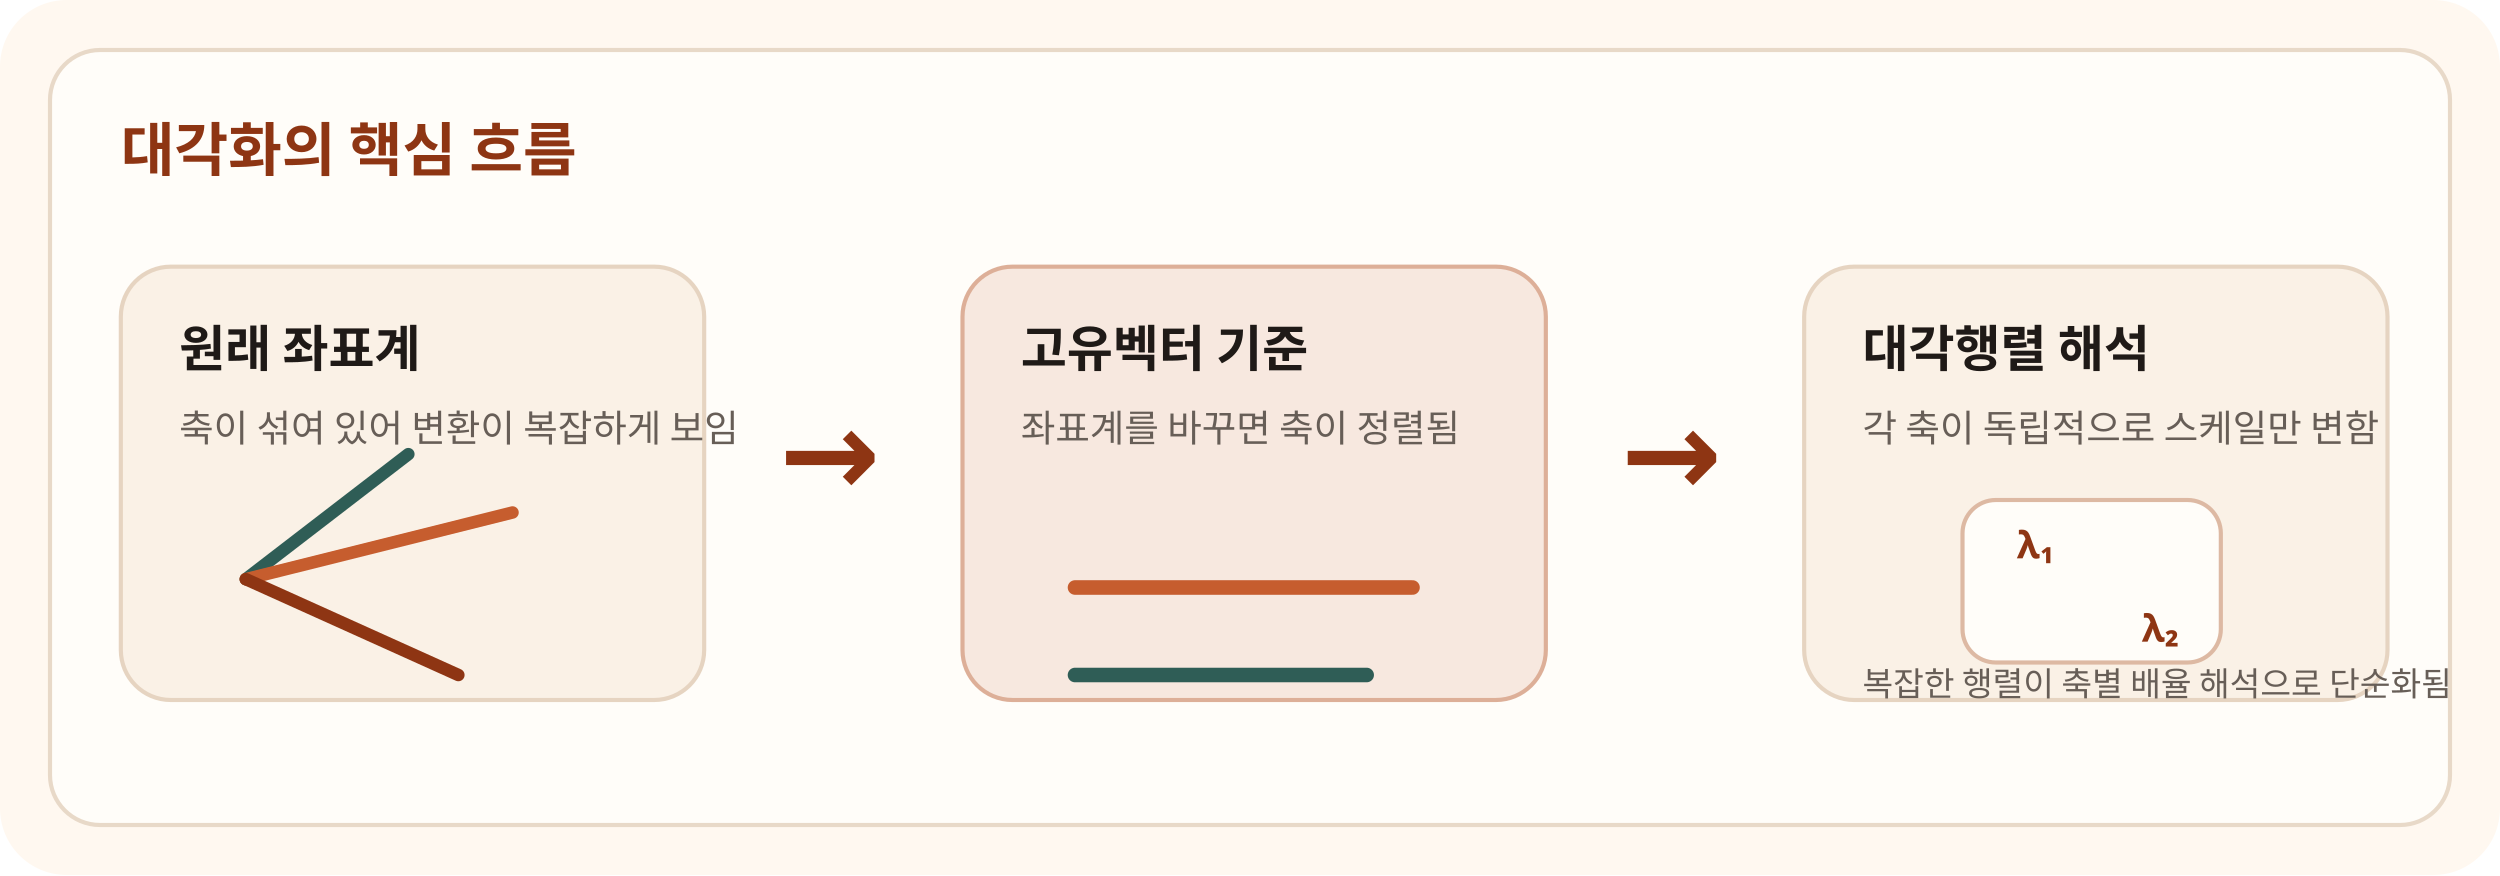
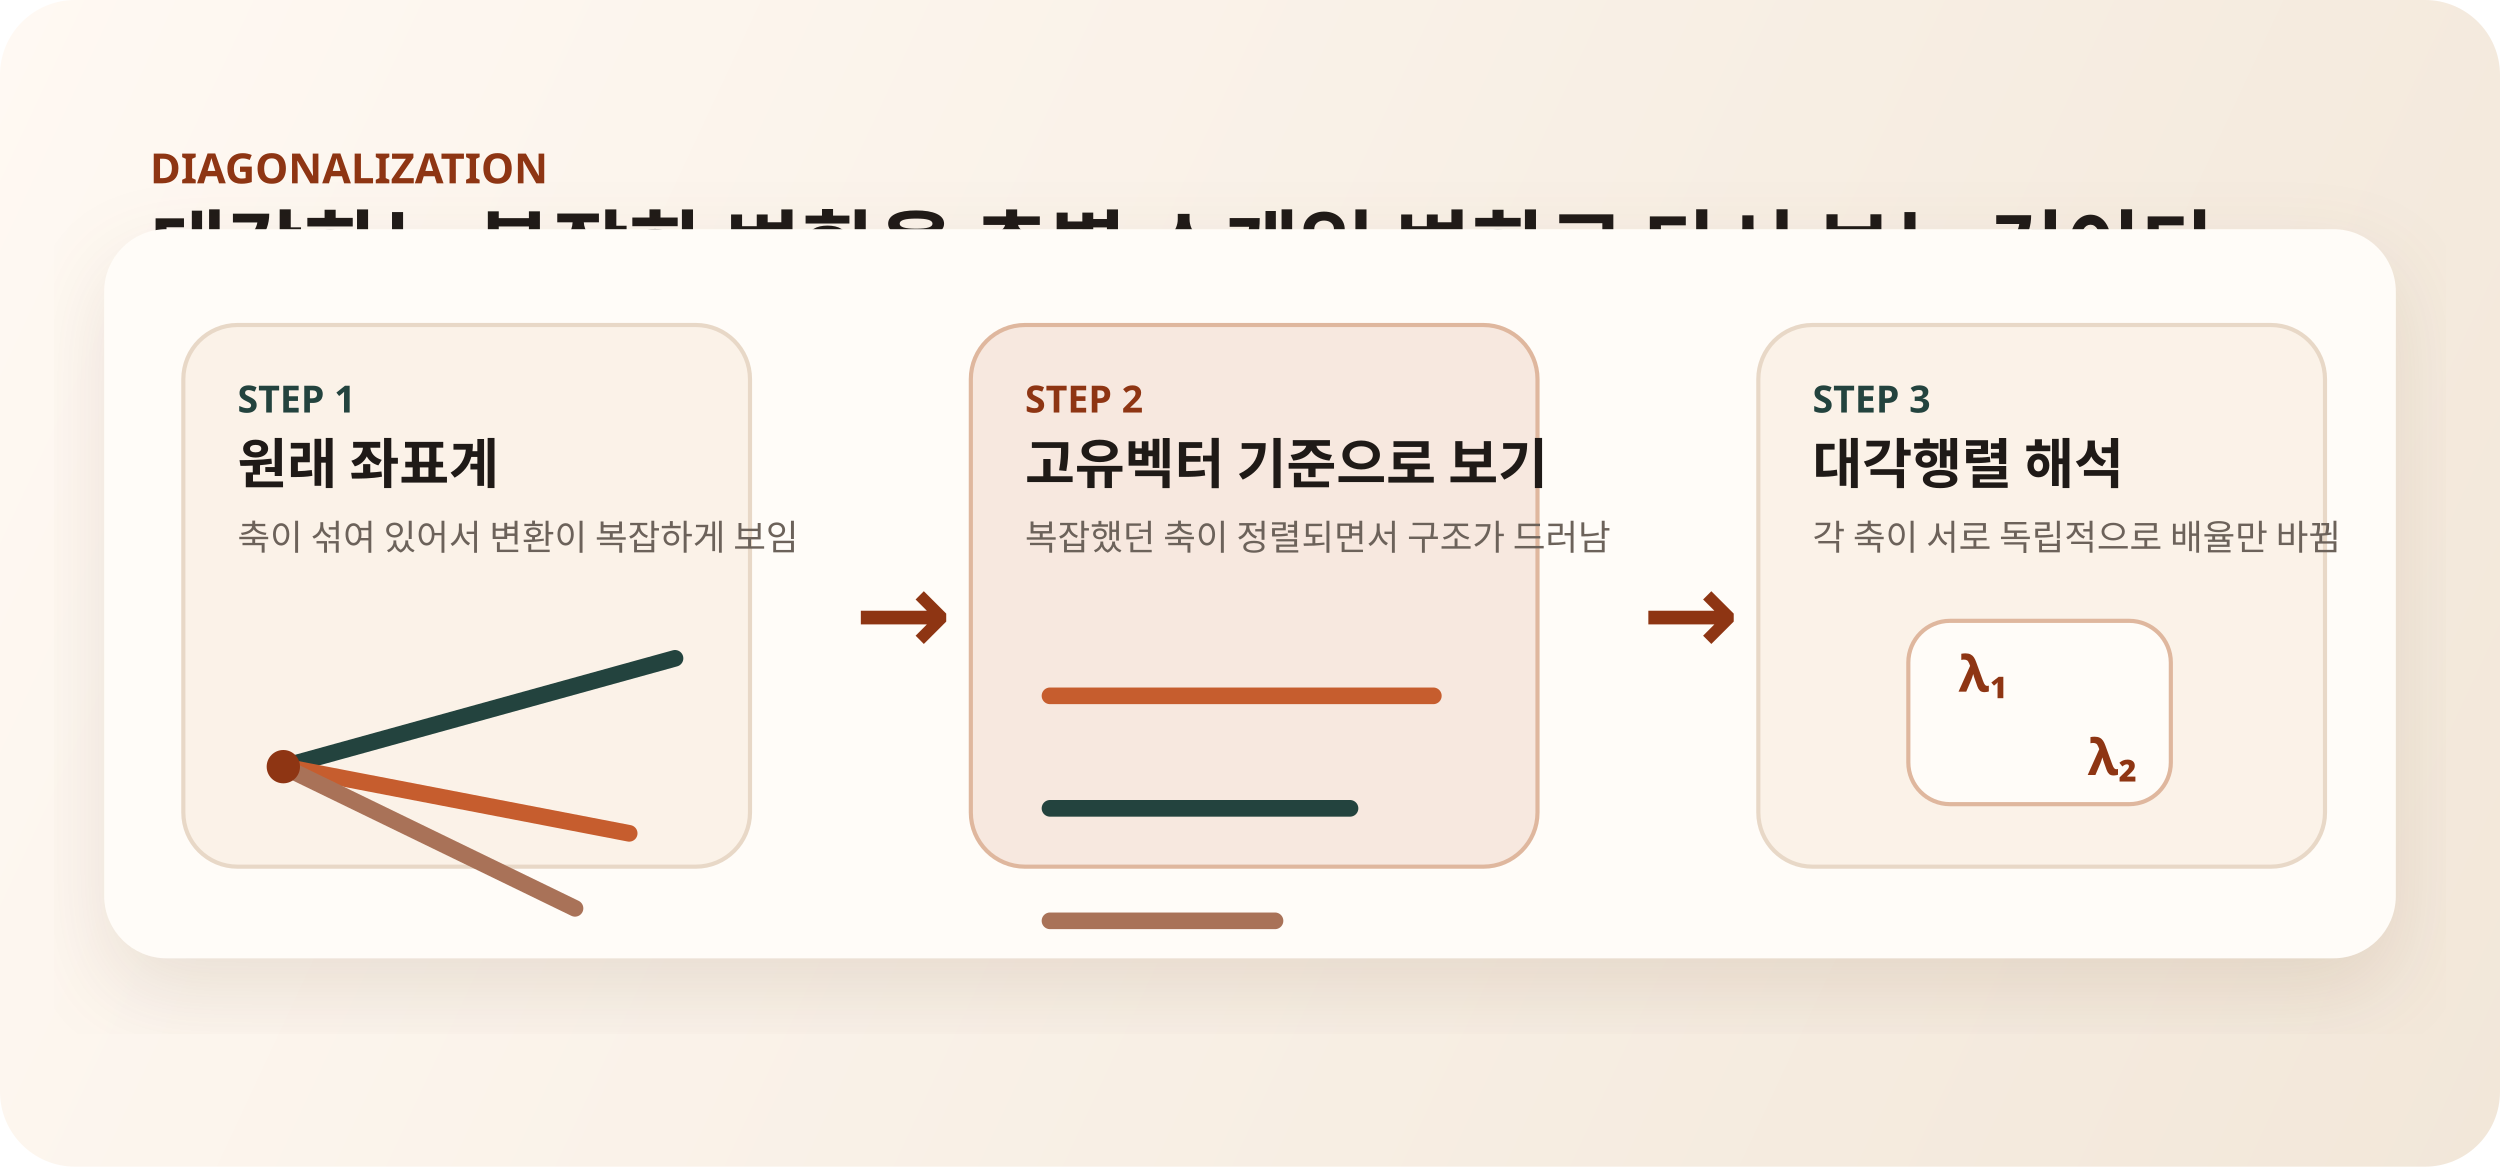
- <svg xmlns="http://www.w3.org/2000/svg" width="1200" height="420" viewBox="0 0 1200 420" fill="none">
-   <rect width="1200" height="420" rx="32" fill="#FFF8F0" />
-   <rect x="24" y="24" width="1152" height="372" rx="24" fill="#FFFDF9" stroke="#E8D9C8" stroke-width="2" />
-   <text x="58" y="82" fill="#8E3513" font-size="28" font-weight="800" font-family="SUIT, sans-serif">대각화의 핵심 흐름</text>
-   <g transform="translate(58 128)">
-     <rect width="280" height="208" rx="24" fill="#FAF1E6" stroke="#E6D4C1" stroke-width="2" />
-     <text x="28" y="48" fill="#1F1A17" font-size="24" font-weight="800" font-family="SUIT, sans-serif">원래 좌표계</text>
-     <text x="28" y="84" fill="#675E57" font-size="18" font-family="SUIT, sans-serif">축이 섞여 있어 변환이 복잡하게 보임</text>
-     <g stroke-width="6" stroke-linecap="round">
-       <line x1="60" y1="150" x2="138" y2="90" stroke="#2F5D56" />
-       <line x1="60" y1="150" x2="188" y2="118" stroke="#C65D2E" />
-       <line x1="60" y1="150" x2="162" y2="196" stroke="#8E3513" />
+ <svg xmlns="http://www.w3.org/2000/svg" width="1200" height="560" viewBox="0 0 1200 560" fill="none">
+   <defs>
+     <linearGradient id="bg" x1="0" y1="0" x2="1200" y2="560" gradientUnits="userSpaceOnUse">
+       <stop stop-color="#FFF9F3" />
+       <stop offset="1" stop-color="#F2E7D9" />
+     </linearGradient>
+     <filter id="soft" x="26" y="74" width="1148" height="422" filterUnits="userSpaceOnUse" color-interpolation-filters="sRGB">
+       <feFlood flood-opacity="0" result="BackgroundImageFix" />
+       <feColorMatrix in="SourceAlpha" type="matrix" values="0 0 0 0 0 0 0 0 0 0 0 0 0 0 0 0 0 0 127 0" result="hardAlpha" />
+       <feOffset dy="16" />
+       <feGaussianBlur stdDeviation="20" />
+       <feColorMatrix type="matrix" values="0 0 0 0 0.4 0 0 0 0 0.25 0 0 0 0 0.12 0 0 0 0.12 0" />
+       <feBlend mode="normal" in2="BackgroundImageFix" result="effect1_dropShadow_1" />
+       <feBlend mode="normal" in="SourceGraphic" in2="effect1_dropShadow_1" result="shape" />
+     </filter>
+   </defs>
+   <rect width="1200" height="560" rx="36" fill="url(#bg)" />
+   <text x="72" y="88" fill="#8E3513" font-size="20" font-weight="800" font-family="SUIT, Pretendard, sans-serif">DIAGONALIZATION</text>
+   <text x="72" y="134" fill="#1F1A17" font-size="40" font-weight="800" font-family="SUIT, Pretendard, sans-serif">대각화는 복잡한 변환을 축별 스케일 변화로 다시 보는 것이다</text>
+   <g filter="url(#soft)">
+     <rect x="50" y="110" width="1100" height="350" rx="30" fill="#FFFCF8" />
+   </g>
+   <g transform="translate(88 156)">
+     <rect width="272" height="260" rx="26" fill="#FBF2E8" stroke="#E8D8C7" stroke-width="2" />
+     <text x="26" y="42" fill="#23433E" font-size="18" font-weight="800" font-family="SUIT, Pretendard, sans-serif">STEP 1</text>
+     <text x="26" y="76" fill="#1F1A17" font-size="26" font-weight="800" font-family="SUIT, Pretendard, sans-serif">원래 좌표계</text>
+     <text x="26" y="108" fill="#6C625A" font-size="17" font-family="SUIT, Pretendard, sans-serif">축이 섞여 있어서 변환이 복잡하게 보임</text>
+     <g transform="translate(36 142)" stroke-linecap="round">
+       <line x1="12" y1="70" x2="200" y2="18" stroke="#23433E" stroke-width="8" />
+       <line x1="12" y1="70" x2="178" y2="102" stroke="#C65D2E" stroke-width="8" />
+       <line x1="12" y1="70" x2="152" y2="138" stroke="#A97258" stroke-width="8" />
+       <circle cx="12" cy="70" r="8" fill="#8E3513" stroke="none" />
    </g>
  </g>
-   <text x="374" y="238" fill="#8E3513" font-size="58" font-weight="800" font-family="SUIT, sans-serif">→</text>
-   <g transform="translate(462 128)">
-     <rect width="280" height="208" rx="24" fill="#F7E8DF" stroke="#DDAF98" stroke-width="2" />
-     <text x="28" y="48" fill="#1F1A17" font-size="24" font-weight="800" font-family="SUIT, sans-serif">고유벡터 기준</text>
-     <text x="28" y="84" fill="#675E57" font-size="18" font-family="SUIT, sans-serif">좌표계를 바꾸면 축이 정렬됨</text>
-     <g stroke-width="7" stroke-linecap="round">
-       <line x1="54" y1="154" x2="216" y2="154" stroke="#C65D2E" />
-       <line x1="54" y1="196" x2="194" y2="196" stroke="#2F5D56" />
+   <text x="410" y="314" fill="#8E3513" font-size="56" font-weight="800" font-family="SUIT, Pretendard, sans-serif">→</text>
+   <g transform="translate(466 156)">
+     <rect width="272" height="260" rx="26" fill="#F7E8DF" stroke="#DFB79E" stroke-width="2" />
+     <text x="26" y="42" fill="#8E3513" font-size="18" font-weight="800" font-family="SUIT, Pretendard, sans-serif">STEP 2</text>
+     <text x="26" y="76" fill="#1F1A17" font-size="26" font-weight="800" font-family="SUIT, Pretendard, sans-serif">고유벡터 기준으로 보기</text>
+     <text x="26" y="108" fill="#6C625A" font-size="17" font-family="SUIT, Pretendard, sans-serif">복잡했던 축이 정렬되면서 구조가 드러남</text>
+     <g transform="translate(38 148)">
+       <line x1="0" y1="30" x2="184" y2="30" stroke="#C65D2E" stroke-width="8" stroke-linecap="round" />
+       <line x1="0" y1="84" x2="144" y2="84" stroke="#23433E" stroke-width="8" stroke-linecap="round" />
+       <line x1="0" y1="138" x2="108" y2="138" stroke="#A97258" stroke-width="8" stroke-linecap="round" />
    </g>
  </g>
-   <text x="778" y="238" fill="#8E3513" font-size="58" font-weight="800" font-family="SUIT, sans-serif">→</text>
-   <g transform="translate(866 128)">
-     <rect width="280" height="208" rx="24" fill="#FAF1E6" stroke="#E6D4C1" stroke-width="2" />
-     <text x="28" y="48" fill="#1F1A17" font-size="24" font-weight="800" font-family="SUIT, sans-serif">대각행렬 해석</text>
-     <text x="28" y="84" fill="#675E57" font-size="18" font-family="SUIT, sans-serif">각 축이 독립적으로 스케일만 변함</text>
-     <rect x="76" y="112" width="124" height="78" rx="16" fill="#FFFDF9" stroke="#DDB9A3" stroke-width="2" />
-     <text x="102" y="140" fill="#8E3513" font-size="18" font-weight="700" font-family="SUIT, sans-serif">λ₁</text>
-     <text x="162" y="180" fill="#8E3513" font-size="18" font-weight="700" font-family="SUIT, sans-serif">λ₂</text>
-     <text x="28" y="206" fill="#675E57" font-size="16" font-family="SUIT, sans-serif">복잡한 행렬이 축별 배율 해석으로 단순화됨</text>
+   <text x="788" y="314" fill="#8E3513" font-size="56" font-weight="800" font-family="SUIT, Pretendard, sans-serif">→</text>
+   <g transform="translate(844 156)">
+     <rect width="272" height="260" rx="26" fill="#FBF2E8" stroke="#E8D8C7" stroke-width="2" />
+     <text x="26" y="42" fill="#23433E" font-size="18" font-weight="800" font-family="SUIT, Pretendard, sans-serif">STEP 3</text>
+     <text x="26" y="76" fill="#1F1A17" font-size="26" font-weight="800" font-family="SUIT, Pretendard, sans-serif">대각행렬 해석</text>
+     <text x="26" y="108" fill="#6C625A" font-size="17" font-family="SUIT, Pretendard, sans-serif">각 축이 서로 독립적으로 배율만 바뀜</text>
+     <rect x="72" y="142" width="126" height="88" rx="20" fill="#FFFCF8" stroke="#DFB79E" stroke-width="2" />
+     <text x="96" y="176" fill="#8E3513" font-size="24" font-weight="800" font-family="SUIT, Pretendard, sans-serif">λ₁</text>
+     <text x="158" y="216" fill="#8E3513" font-size="24" font-weight="800" font-family="SUIT, Pretendard, sans-serif">λ₂</text>
  </g>
</svg>
